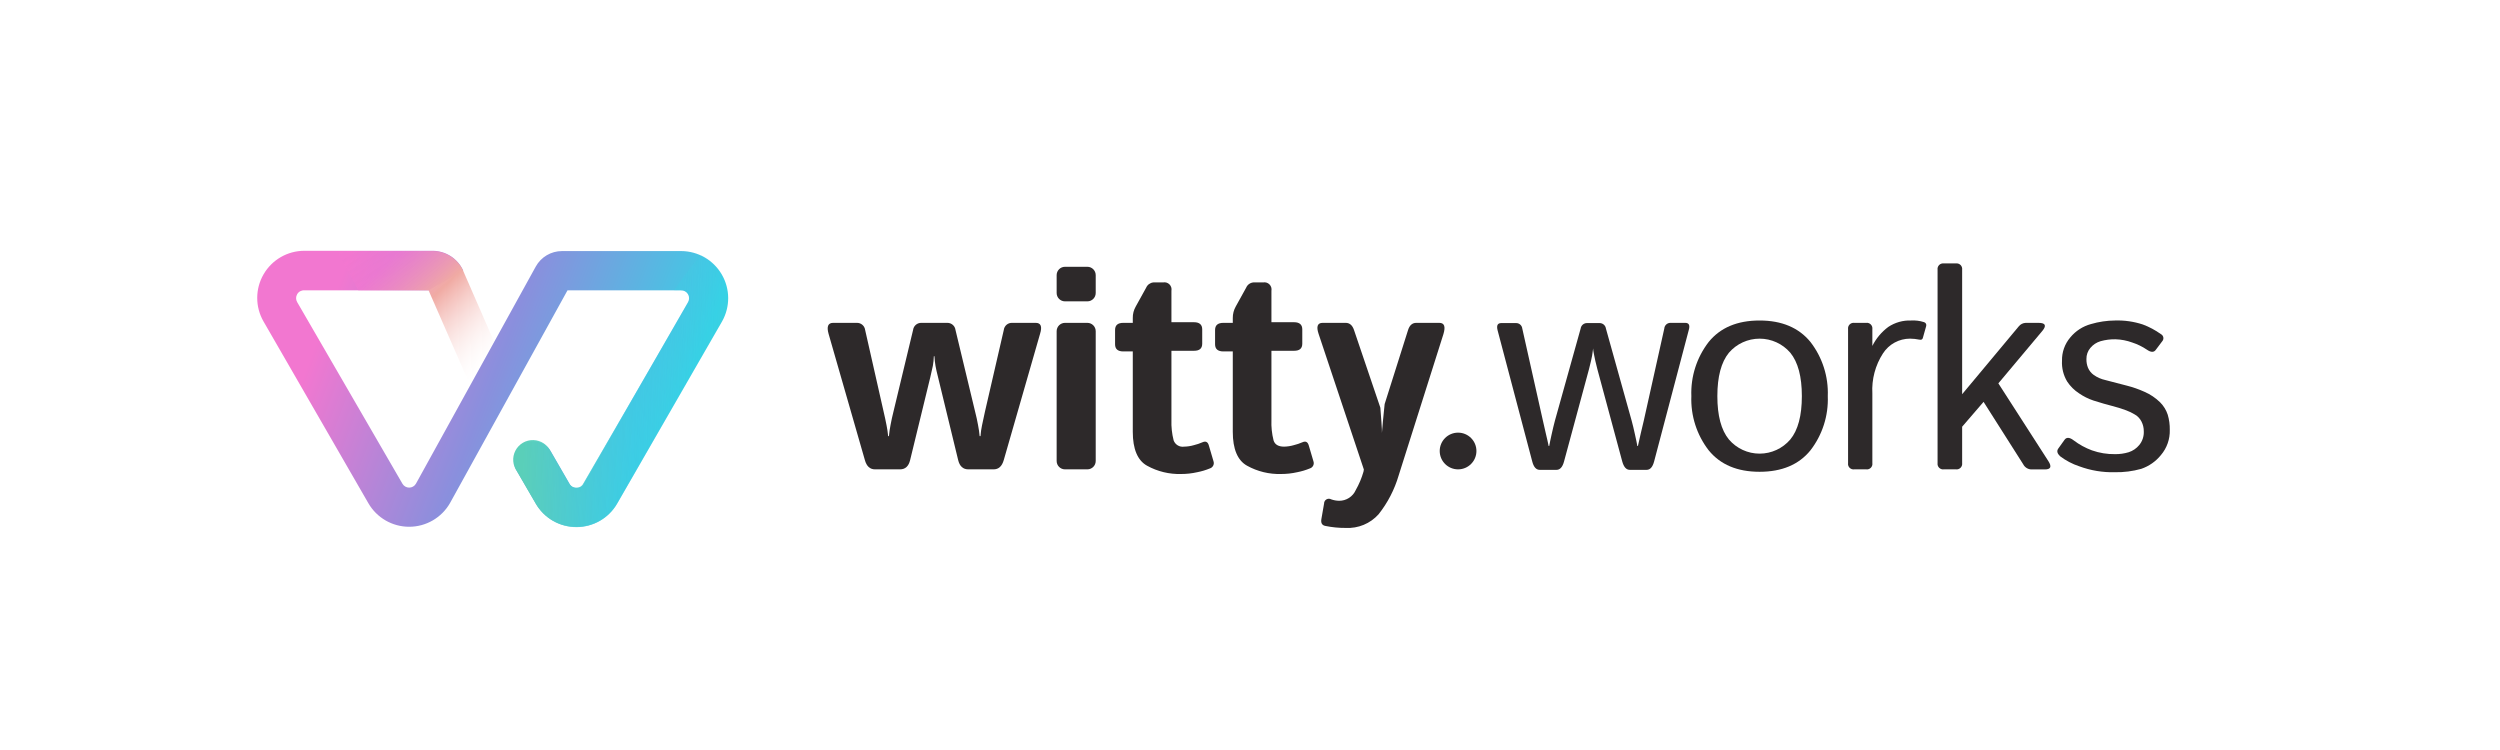
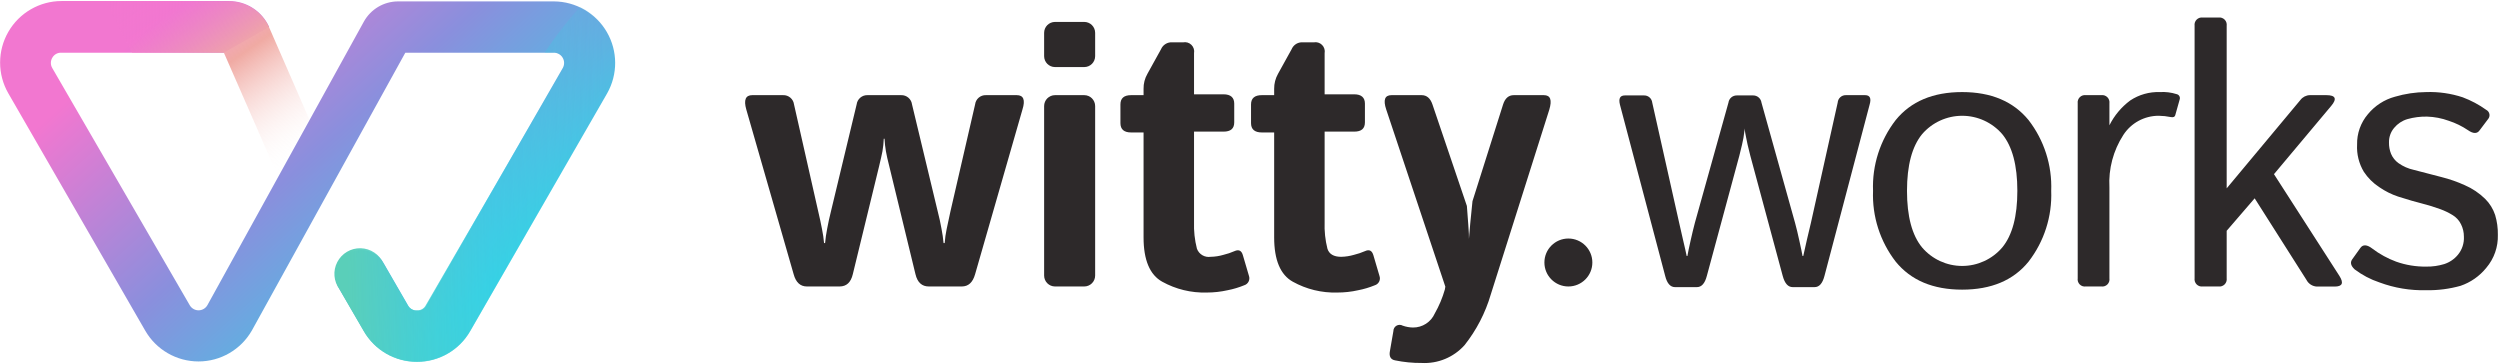
- <svg xmlns="http://www.w3.org/2000/svg" id="e88c5e79-faf3-417e-9fa3-e2a4f2a96fcd" data-name="Layer 1" viewBox="0 0 350 105">
+ <svg xmlns="http://www.w3.org/2000/svg" width="268" height="39">
  <defs>
-     <style>
-       .b2adc44f-4aad-47d5-b555-8f6fd05e3459 {
-         fill: #2d292a;
-       }
- 
-       .ea2f89ee-49b5-4234-aebe-ac3cca88847f {
-         fill: url(#b5cd1a55-4de7-4abd-84b6-2dde13a28ed0);
-       }
- 
-       .afd81dfd-b096-4eb9-bc97-ea65d190f5a5 {
-         fill: url(#a6ef637d-6eff-449d-b8e9-957f3b3568d1);
-       }
- 
-       .fbc6038e-fa39-475c-a452-2c1a380b20c2 {
-         fill: url(#b44a24f3-d683-4b70-b184-d435505ec34c);
-       }
-     </style>
-     <linearGradient id="b5cd1a55-4de7-4abd-84b6-2dde13a28ed0" x1="15.7" y1="31.24" x2="120.94" y2="71.54" gradientUnits="userSpaceOnUse">
-       <stop offset="0.29" stop-color="#f277d0" />
-       <stop offset="0.51" stop-color="#8a8fdd" />
-       <stop offset="0.74" stop-color="#37d1e5" />
-       <stop offset="0.92" stop-color="#5acfb9" />
+     <linearGradient x1="-30.806%" y1="-10.01%" x2="128.808%" y2="94.231%" id="a">
+       <stop stop-color="#F277D0" offset="29%" />
+       <stop stop-color="#8A8FDD" offset="51%" />
+       <stop stop-color="#37D1E5" offset="74%" />
+       <stop stop-color="#5ACFB9" offset="92%" />
    </linearGradient>
-     <linearGradient id="a6ef637d-6eff-449d-b8e9-957f3b3568d1" x1="73.34" y1="54.59" x2="103.73" y2="54.92" gradientUnits="userSpaceOnUse">
-       <stop offset="0" stop-color="#5acfb9" />
-       <stop offset="0.51" stop-color="#37d1e5" stop-opacity="0.5" />
-       <stop offset="0.91" stop-color="#37d1e5" stop-opacity="0" />
+     <linearGradient x1="4.955%" y1="49.554%" x2="105.847%" y2="50.42%" id="b">
+       <stop stop-color="#5ACFB9" offset="0%" />
+       <stop stop-color="#37D1E5" stop-opacity=".5" offset="51%" />
+       <stop stop-color="#37D1E5" stop-opacity="0" offset="91%" />
    </linearGradient>
-     <linearGradient id="b44a24f3-d683-4b70-b184-d435505ec34c" x1="45.06" y1="26.06" x2="71.24" y2="53.48" gradientUnits="userSpaceOnUse">
-       <stop offset="0.01" stop-color="#f277d0" stop-opacity="0" />
-       <stop offset="0.37" stop-color="#f277d0" stop-opacity="0.6" />
-       <stop offset="0.58" stop-color="#f0aaa3" />
-       <stop offset="0.92" stop-color="#fff" stop-opacity="0" />
+     <linearGradient x1="-10.252%" y1="-48.792%" x2="109.565%" y2="98.39%" id="c">
+       <stop stop-color="#F277D0" stop-opacity="0" offset="1%" />
+       <stop stop-color="#F277D0" stop-opacity=".6" offset="37%" />
+       <stop stop-color="#F0AAA3" offset="58%" />
+       <stop stop-color="#FFF" stop-opacity="0" offset="92%" />
    </linearGradient>
  </defs>
-   <g>
-     <path class="b2adc44f-4aad-47d5-b555-8f6fd05e3459" d="M145,45.2h-3.3a1.13,1.13,0,0,0-1.17,1l-2.64,11.45c-.15.66-.29,1.3-.41,1.91a11,11,0,0,0-.21,1.5h-.12a14.3,14.3,0,0,0-.22-1.53c-.11-.63-.25-1.26-.41-1.88L133.77,46.2a1.14,1.14,0,0,0-1.17-1H129a1.14,1.14,0,0,0-1.17,1l-2.75,11.45c-.16.62-.29,1.25-.41,1.88a14.3,14.3,0,0,0-.22,1.53h-.11a13.25,13.25,0,0,0-.22-1.5c-.12-.61-.25-1.25-.41-1.91L121.12,46.2a1.14,1.14,0,0,0-1.18-1h-3.3c-.71,0-.93.51-.64,1.53l5.08,17.67c.24.88.72,1.31,1.42,1.31H126c.74,0,1.21-.43,1.42-1.31l2.82-11.58c.16-.66.28-1.2.36-1.6a10.21,10.21,0,0,0,.14-1.35h.08a12.08,12.08,0,0,0,.15,1.35c.07.4.19.94.36,1.6l2.81,11.58c.21.88.69,1.31,1.43,1.31h3.53c.71,0,1.18-.43,1.43-1.31l5.08-17.67C145.93,45.71,145.72,45.2,145,45.2Z" />
-     <rect class="b2adc44f-4aad-47d5-b555-8f6fd05e3459" x="147.93" y="45.2" width="5.47" height="20.51" rx="1.17" />
-     <rect class="b2adc44f-4aad-47d5-b555-8f6fd05e3459" x="147.93" y="37.35" width="5.47" height="4.84" rx="1.17" />
-     <path class="b2adc44f-4aad-47d5-b555-8f6fd05e3459" d="M169.24,62.37q-.21-.76-.9-.45a7.06,7.06,0,0,1-1.19.4,5.2,5.2,0,0,1-1.37.21,1.35,1.35,0,0,1-1.47-.87A10.17,10.17,0,0,1,164,58.8V49.11h3.16c.77,0,1.15-.32,1.15-1v-2c0-.65-.38-1-1.15-1H164V40.71a1,1,0,0,0-1.18-1.17h-1.36a1.23,1.23,0,0,0-1,.74L159,42.92a3.1,3.1,0,0,0-.41,1.6v.68h-1.33c-.77,0-1.15.33-1.15,1v2c0,.66.38,1,1.15,1h1.33V60.46c0,2.39.66,4,2,4.74a9.29,9.29,0,0,0,4.77,1.16,10.14,10.14,0,0,0,2.25-.25,9.33,9.33,0,0,0,1.77-.53.78.78,0,0,0,.51-1Z" />
-     <path class="b2adc44f-4aad-47d5-b555-8f6fd05e3459" d="M183.23,62.37c-.15-.51-.44-.66-.9-.45a7.39,7.39,0,0,1-1.19.4,5.26,5.26,0,0,1-1.37.21c-.79,0-1.29-.29-1.47-.87A10.09,10.09,0,0,1,178,58.8V49.11h3.17c.77,0,1.15-.32,1.15-1v-2c0-.65-.38-1-1.15-1H178V40.71a1,1,0,0,0-1.17-1.17h-1.37a1.21,1.21,0,0,0-1,.74L173,42.92a3.2,3.2,0,0,0-.41,1.6v.68h-1.32c-.77,0-1.16.33-1.16,1v2c0,.66.39,1,1.16,1h1.32V60.46c0,2.39.66,4,2,4.74a9.25,9.25,0,0,0,4.76,1.16,10.17,10.17,0,0,0,2.26-.25,9.33,9.33,0,0,0,1.77-.53.77.77,0,0,0,.5-1Z" />
-     <path class="b2adc44f-4aad-47d5-b555-8f6fd05e3459" d="M201.5,45.2h-3.22c-.56,0-.94.34-1.15,1l-3.28,10.37c-.13,1.19-.21,2-.24,2.39s-.08,1-.14,1.65h0c0-.22,0-.73-.07-1.53s-.1-1.45-.15-2L189.56,46.2c-.22-.66-.61-1-1.16-1h-3.23q-1.08,0-.57,1.53l6.34,19-.05.3a11.7,11.7,0,0,1-1.08,2.57,2.53,2.53,0,0,1-2.34,1.51,3.52,3.52,0,0,1-1.1-.2.67.67,0,0,0-1,.59L185,72.63c-.11.57.07.91.55,1a13.62,13.62,0,0,0,2.85.28A5.76,5.76,0,0,0,193,72a16,16,0,0,0,2.81-5.43l6.27-19.8C202.4,45.71,202.21,45.2,201.5,45.2Z" />
-     <path class="b2adc44f-4aad-47d5-b555-8f6fd05e3459" d="M204.13,60.57a2.57,2.57,0,1,0,2.57,2.57A2.57,2.57,0,0,0,204.13,60.57Z" />
-     <path class="b2adc44f-4aad-47d5-b555-8f6fd05e3459" d="M235.93,45.2h-2.05A.86.86,0,0,0,233,46l-2.87,12.89-.42,1.77c-.19.81-.32,1.4-.4,1.78h-.08c-.06-.36-.18-.91-.34-1.64s-.31-1.37-.46-1.91L224.83,46a.89.89,0,0,0-.89-.77h-1.76a.89.89,0,0,0-.89.77l-3.6,12.89c-.14.54-.3,1.18-.46,1.91s-.28,1.28-.34,1.64h-.08c-.08-.38-.21-1-.4-1.78L216,58.86,213.12,46a.86.86,0,0,0-.88-.77h-2.05c-.52,0-.7.32-.53,1l4.85,18.36c.2.8.56,1.19,1.05,1.19h2.35c.49,0,.85-.39,1.06-1.19l3.49-12.91c.23-.91.38-1.55.44-1.91s.1-.71.14-1h0c0,.33.09.67.15,1s.2,1,.44,1.91l3.48,12.91c.22.8.57,1.19,1.07,1.19h2.34c.5,0,.85-.39,1.06-1.19l4.84-18.36C236.63,45.52,236.45,45.2,235.93,45.2Z" />
-     <path class="b2adc44f-4aad-47d5-b555-8f6fd05e3459" d="M246.34,44.87q-4.68,0-7.12,3a11.67,11.67,0,0,0-2.43,7.59,11.67,11.67,0,0,0,2.43,7.59c1.63,2,4,3,7.12,3s5.5-1,7.12-3a11.67,11.67,0,0,0,2.43-7.59,11.67,11.67,0,0,0-2.43-7.59Q251,44.87,246.34,44.87Zm4.3,16.66a5.65,5.65,0,0,1-8.59,0c-1.08-1.31-1.62-3.34-1.62-6.07s.54-4.76,1.62-6.08a5.67,5.67,0,0,1,8.59,0c1.08,1.32,1.62,3.34,1.62,6.08S251.72,60.22,250.64,61.53Z" />
-     <path class="b2adc44f-4aad-47d5-b555-8f6fd05e3459" d="M269.33,45.09a4.9,4.9,0,0,0-1.78-.22,5.41,5.41,0,0,0-3.19.9,7.48,7.48,0,0,0-2.23,2.66V46.08a.78.78,0,0,0-.88-.88h-1.64a.78.78,0,0,0-.88.88V64.83a.77.77,0,0,0,.87.88h1.66a.77.77,0,0,0,.87-.88V55.09a9.39,9.39,0,0,1,1.49-5.62,4.51,4.51,0,0,1,3.79-2.06,6.78,6.78,0,0,1,1.3.14c.27.05.44,0,.5-.28l.45-1.6A.44.44,0,0,0,269.33,45.09Z" />
-     <path class="b2adc44f-4aad-47d5-b555-8f6fd05e3459" d="M279.77,53.67l6.13-7.31c.65-.77.48-1.16-.51-1.16h-1.78a1.31,1.31,0,0,0-1,.51l-7.91,9.48h0c0-.39,0-.78,0-1.18V37.76a.78.78,0,0,0-.88-.88h-1.68a.78.78,0,0,0-.88.88V64.83a.78.78,0,0,0,.88.88h1.68a.78.78,0,0,0,.88-.88V59.74l3-3.48L283.25,65a1.33,1.33,0,0,0,1.11.72h1.91c.84,0,1-.38.51-1.15Z" />
-     <path class="b2adc44f-4aad-47d5-b555-8f6fd05e3459" d="M303.48,58.05a4.37,4.37,0,0,0-1.07-1.73,7.25,7.25,0,0,0-2.19-1.47,14.72,14.72,0,0,0-2.46-.86l-3-.78a4.48,4.48,0,0,1-1.64-.72,2.36,2.36,0,0,1-.8-1,3.09,3.09,0,0,1-.22-1.22,2.34,2.34,0,0,1,.55-1.56,2.92,2.92,0,0,1,1.42-.94,7.26,7.26,0,0,1,2.11-.27,7.42,7.42,0,0,1,2.33.45,8.23,8.23,0,0,1,2.05,1c.57.4,1,.41,1.27,0l.88-1.17a.64.64,0,0,0-.18-1A10.88,10.88,0,0,0,300,45.43a11.27,11.27,0,0,0-3.9-.56,12.29,12.29,0,0,0-3.37.5,5.68,5.68,0,0,0-2.89,1.87,4.87,4.87,0,0,0-1.16,3.26,5.13,5.13,0,0,0,.72,2.91,5.73,5.73,0,0,0,1.67,1.66,8,8,0,0,0,2,1q1.61.51,2.58.75a19.74,19.74,0,0,1,2,.62,7,7,0,0,1,1.24.6,2.35,2.35,0,0,1,.93,1,2.92,2.92,0,0,1,.31,1.33,2.82,2.82,0,0,1-.64,1.94,3.16,3.16,0,0,1-1.47,1,6.27,6.27,0,0,1-1.92.27,9.27,9.27,0,0,1-3.23-.53,9.86,9.86,0,0,1-2.57-1.41c-.56-.43-1-.45-1.27-.06l-.88,1.23c-.23.33-.14.68.26,1.06a9.25,9.25,0,0,0,2.68,1.41,13.37,13.37,0,0,0,5,.83,12.71,12.71,0,0,0,3.68-.47,6.05,6.05,0,0,0,2.76-1.93,5.21,5.21,0,0,0,1.24-3.53A7,7,0,0,0,303.48,58.05Z" />
-   </g>
-   <g>
-     <path class="ea2f89ee-49b5-4234-aebe-ac3cca88847f" d="M80.7,73.77A6.52,6.52,0,0,1,75,70.47L72.39,66a2.75,2.75,0,1,1,4.76-2.75l2.6,4.5a1.06,1.06,0,0,0,1,.55,1,1,0,0,0,.94-.55L96.33,42.29a1.1,1.1,0,0,0-1-1.64H79.45L63,70.43a6.59,6.59,0,0,1-11.44,0L36.89,45a6.6,6.6,0,0,1,5.71-9.89H60.55a4.71,4.71,0,0,1,4.3,2.78L60,40.65H42.6a1.06,1.06,0,0,0-1,.55,1.08,1.08,0,0,0,0,1.09L56.34,67.72a1.09,1.09,0,0,0,1.89,0L75,37.33a4.2,4.2,0,0,1,3.69-2.18H95.38A6.6,6.6,0,0,1,101.09,45L86.41,70.47A6.52,6.52,0,0,1,80.7,73.77Z" />
-     <path class="afd81dfd-b096-4eb9-bc97-ea65d190f5a5" d="M98.16,35.76a42.51,42.51,0,0,0-3.78,4.89h1a1.1,1.1,0,0,1,1,1.64L81.64,67.72a1,1,0,0,1-.94.55,1.06,1.06,0,0,1-1-.55l-2.6-4.5A2.75,2.75,0,1,0,72.39,66l2.6,4.5a6.59,6.59,0,0,0,11.42,0L101.09,45a6.61,6.61,0,0,0-2.93-9.28Z" />
-     <path class="fbc6038e-fa39-475c-a452-2c1a380b20c2" d="M64.85,37.93a4.71,4.71,0,0,0-4.3-2.78H47.3l2.86,5.5H60l5.75,13.13,3.4-6Z" />
+   <g fill="none" fill-rule="evenodd">
+     <g transform="translate(79 1)" fill="#2D292A">
+       <path d="M30 9.2h-3.3a1.13 1.13 0 0 0-1.17 1l-2.64 11.45c-.15.66-.29 1.3-.41 1.91a11 11 0 0 0-.21 1.5h-.12a14.3 14.3 0 0 0-.22-1.53c-.11-.63-.25-1.26-.41-1.88L18.77 10.2a1.14 1.14 0 0 0-1.17-1H14a1.14 1.14 0 0 0-1.17 1l-2.75 11.45c-.16.62-.29 1.25-.41 1.88a14.3 14.3 0 0 0-.22 1.53h-.11a13.25 13.25 0 0 0-.22-1.5c-.12-.61-.25-1.25-.41-1.91L6.12 10.2a1.14 1.14 0 0 0-1.18-1h-3.3c-.71 0-.93.51-.64 1.53L6.08 28.4c.24.88.72 1.31 1.42 1.31H11c.74 0 1.21-.43 1.42-1.31l2.82-11.58c.16-.66.28-1.2.36-1.6.077-.446.123-.897.14-1.35h.08c.025.452.075.903.15 1.35.07.4.19.94.36 1.6l2.81 11.58c.21.88.69 1.31 1.43 1.31h3.53c.71 0 1.18-.43 1.43-1.31l5.08-17.67c.32-1.02.11-1.53-.61-1.53Z" />
+       <rect x="32.93" y="9.2" width="5.47" height="20.51" rx="1.17" />
+       <rect x="32.93" y="1.35" width="5.47" height="4.84" rx="1.17" />
+       <path d="M54.24 26.37c-.14-.507-.44-.657-.9-.45a7.06 7.06 0 0 1-1.19.4 5.2 5.2 0 0 1-1.37.21 1.35 1.35 0 0 1-1.47-.87A10.17 10.17 0 0 1 49 22.8v-9.69h3.16c.77 0 1.15-.32 1.15-1v-2c0-.65-.38-1-1.15-1H49v-4.4a1 1 0 0 0-1.18-1.17h-1.36a1.23 1.23 0 0 0-1 .74L44 6.92a3.1 3.1 0 0 0-.41 1.6v.68h-1.33c-.77 0-1.15.33-1.15 1v2c0 .66.38 1 1.15 1h1.33v11.26c0 2.39.66 4 2 4.74a9.29 9.29 0 0 0 4.77 1.16c.757 0 1.512-.083 2.25-.25a9.33 9.33 0 0 0 1.77-.53.78.78 0 0 0 .51-1l-.65-2.21ZM68.23 26.37c-.15-.51-.44-.66-.9-.45a7.39 7.39 0 0 1-1.19.4c-.445.13-.906.2-1.37.21-.79 0-1.29-.29-1.47-.87a10.09 10.09 0 0 1-.3-2.86v-9.69h3.17c.77 0 1.15-.32 1.15-1v-2c0-.65-.38-1-1.15-1H63v-4.4a1 1 0 0 0-1.17-1.17h-1.37a1.21 1.21 0 0 0-1 .74L58 6.92a3.2 3.2 0 0 0-.41 1.6v.68h-1.32c-.77 0-1.16.33-1.16 1v2c0 .66.39 1 1.16 1h1.32v11.26c0 2.39.66 4 2 4.74a9.25 9.25 0 0 0 4.76 1.16 10.17 10.17 0 0 0 2.26-.25 9.33 9.33 0 0 0 1.77-.53.77.77 0 0 0 .5-1l-.65-2.21ZM86.5 9.2h-3.22c-.56 0-.94.34-1.15 1l-3.28 10.37c-.13 1.19-.21 2-.24 2.39-.03.39-.08 1-.14 1.65 0-.22 0-.73-.07-1.53s-.1-1.45-.15-2L74.56 10.2c-.22-.66-.61-1-1.16-1h-3.23c-.72 0-.91.51-.57 1.53l6.34 19-.05.3a11.7 11.7 0 0 1-1.08 2.57 2.53 2.53 0 0 1-2.34 1.51 3.52 3.52 0 0 1-1.1-.2.67.67 0 0 0-1 .59L70 36.63c-.11.57.07.91.55 1a13.62 13.62 0 0 0 2.85.28A5.76 5.76 0 0 0 78 36a16 16 0 0 0 2.81-5.43l6.27-19.8c.32-1.06.13-1.57-.58-1.57ZM89.13 24.57a2.57 2.57 0 1 0 0 5.14 2.57 2.57 0 0 0 0-5.14ZM120.93 9.2h-2.05a.86.86 0 0 0-.88.8l-2.87 12.89-.42 1.77c-.19.81-.32 1.4-.4 1.78h-.08c-.06-.36-.18-.91-.34-1.64-.16-.73-.31-1.37-.46-1.91L109.83 10a.89.89 0 0 0-.89-.77h-1.76a.89.89 0 0 0-.89.77l-3.6 12.89c-.14.54-.3 1.18-.46 1.91-.16.73-.28 1.28-.34 1.64h-.08c-.08-.38-.21-1-.4-1.78l-.41-1.8L98.12 10a.86.86 0 0 0-.88-.77h-2.05c-.52 0-.7.32-.53 1l4.85 18.36c.2.8.56 1.19 1.05 1.19h2.35c.49 0 .85-.39 1.06-1.19l3.49-12.91c.23-.91.38-1.55.44-1.91.06-.36.1-.71.14-1 0 .33.09.67.15 1 .06.33.2 1 .44 1.91l3.48 12.91c.22.8.57 1.19 1.07 1.19h2.34c.5 0 .85-.39 1.06-1.19l4.84-18.36c.21-.71.03-1.03-.49-1.03Z" />
+       <path d="M131.34 8.87c-3.12 0-5.493 1-7.12 3a11.67 11.67 0 0 0-2.43 7.59 11.67 11.67 0 0 0 2.43 7.59c1.63 2 4 3 7.12 3s5.5-1 7.12-3a11.67 11.67 0 0 0 2.43-7.59 11.67 11.67 0 0 0-2.43-7.59c-1.64-2-4.013-3-7.12-3Zm4.3 16.66a5.65 5.65 0 0 1-8.59 0c-1.08-1.31-1.62-3.34-1.62-6.07 0-2.73.54-4.76 1.62-6.08a5.67 5.67 0 0 1 8.59 0c1.08 1.32 1.62 3.34 1.62 6.08s-.54 4.76-1.62 6.07Z" fill-rule="nonzero" />
+       <path d="M154.33 9.09a4.9 4.9 0 0 0-1.78-.22 5.41 5.41 0 0 0-3.19.9 7.48 7.48 0 0 0-2.23 2.66v-2.35a.78.78 0 0 0-.88-.88h-1.64a.78.78 0 0 0-.88.88v18.75a.77.77 0 0 0 .87.88h1.66a.77.77 0 0 0 .87-.88v-9.74a9.39 9.39 0 0 1 1.49-5.62 4.51 4.51 0 0 1 3.79-2.06 6.78 6.78 0 0 1 1.3.14c.27.05.44 0 .5-.28l.45-1.6a.44.44 0 0 0-.33-.58ZM164.77 17.67l6.13-7.31c.65-.77.48-1.16-.51-1.16h-1.78a1.31 1.31 0 0 0-1 .51l-7.91 9.48V1.76a.78.78 0 0 0-.88-.88h-1.68a.78.78 0 0 0-.88.88v27.07a.78.78 0 0 0 .88.88h1.68a.78.78 0 0 0 .88-.88v-5.09l3-3.48 5.55 8.74c.216.42.638.694 1.11.72h1.91c.84 0 1-.38.51-1.15l-7.01-10.9ZM188.48 22.05a4.37 4.37 0 0 0-1.07-1.73 7.25 7.25 0 0 0-2.19-1.47 14.72 14.72 0 0 0-2.46-.86l-3-.78a4.48 4.48 0 0 1-1.64-.72 2.36 2.36 0 0 1-.8-1 3.09 3.09 0 0 1-.22-1.22 2.34 2.34 0 0 1 .55-1.56 2.92 2.92 0 0 1 1.42-.94 7.26 7.26 0 0 1 2.11-.27 7.42 7.42 0 0 1 2.33.45 8.23 8.23 0 0 1 2.05 1c.57.4 1 .41 1.27 0l.88-1.17a.64.64 0 0 0-.18-1A10.88 10.88 0 0 0 185 9.43a11.27 11.27 0 0 0-3.9-.56 12.29 12.29 0 0 0-3.37.5 5.68 5.68 0 0 0-2.89 1.87 4.87 4.87 0 0 0-1.16 3.26 5.13 5.13 0 0 0 .72 2.91 5.73 5.73 0 0 0 1.67 1.66 8 8 0 0 0 2 1c1.073.34 1.933.59 2.58.75a19.74 19.74 0 0 1 2 .62 7 7 0 0 1 1.24.6c.402.234.726.582.93 1 .207.413.313.868.31 1.33a2.82 2.82 0 0 1-.64 1.94 3.16 3.16 0 0 1-1.47 1 6.27 6.27 0 0 1-1.92.27 9.27 9.27 0 0 1-3.23-.53 9.86 9.86 0 0 1-2.57-1.41c-.56-.43-1-.45-1.27-.06l-.88 1.23c-.23.33-.14.68.26 1.06a9.25 9.25 0 0 0 2.68 1.41 13.37 13.37 0 0 0 5 .83 12.71 12.71 0 0 0 3.68-.47 6.05 6.05 0 0 0 2.76-1.93 5.21 5.21 0 0 0 1.24-3.53 7 7 0 0 0-.29-2.13Z" />
+     </g>
+     <path d="M44.7 38.77a6.52 6.52 0 0 1-5.7-3.3L36.39 31a2.75 2.75 0 1 1 4.76-2.75l2.6 4.5a1.06 1.06 0 0 0 1 .55 1 1 0 0 0 .94-.55L60.33 7.29a1.1 1.1 0 0 0-1-1.64H43.45L27 35.43a6.59 6.59 0 0 1-11.44 0L.89 10A6.6 6.6 0 0 1 6.6.11h17.95a4.71 4.71 0 0 1 4.3 2.78L24 5.65H6.6a1.06 1.06 0 0 0-1 .55 1.08 1.08 0 0 0 0 1.09l14.74 25.43a1.09 1.09 0 0 0 1.89 0L39 2.33A4.2 4.2 0 0 1 42.69.15h16.69A6.6 6.6 0 0 1 65.09 10L50.41 35.47a6.52 6.52 0 0 1-5.71 3.3Z" fill="url(#a)" />
+     <path d="M62.16.76a42.51 42.51 0 0 0-3.78 4.89h1a1.1 1.1 0 0 1 1 1.64L45.64 32.72a1 1 0 0 1-.94.55 1.06 1.06 0 0 1-1-.55l-2.6-4.5A2.75 2.75 0 1 0 36.39 31l2.6 4.5a6.59 6.59 0 0 0 11.42 0L65.09 10A6.61 6.61 0 0 0 62.16.72v.04Z" fill="url(#b)" />
+     <path d="M28.85 2.93a4.71 4.71 0 0 0-4.3-2.78H11.3l2.86 5.5H24l5.75 13.13 3.4-6-4.3-9.85Z" fill="url(#c)" />
  </g>
</svg>
